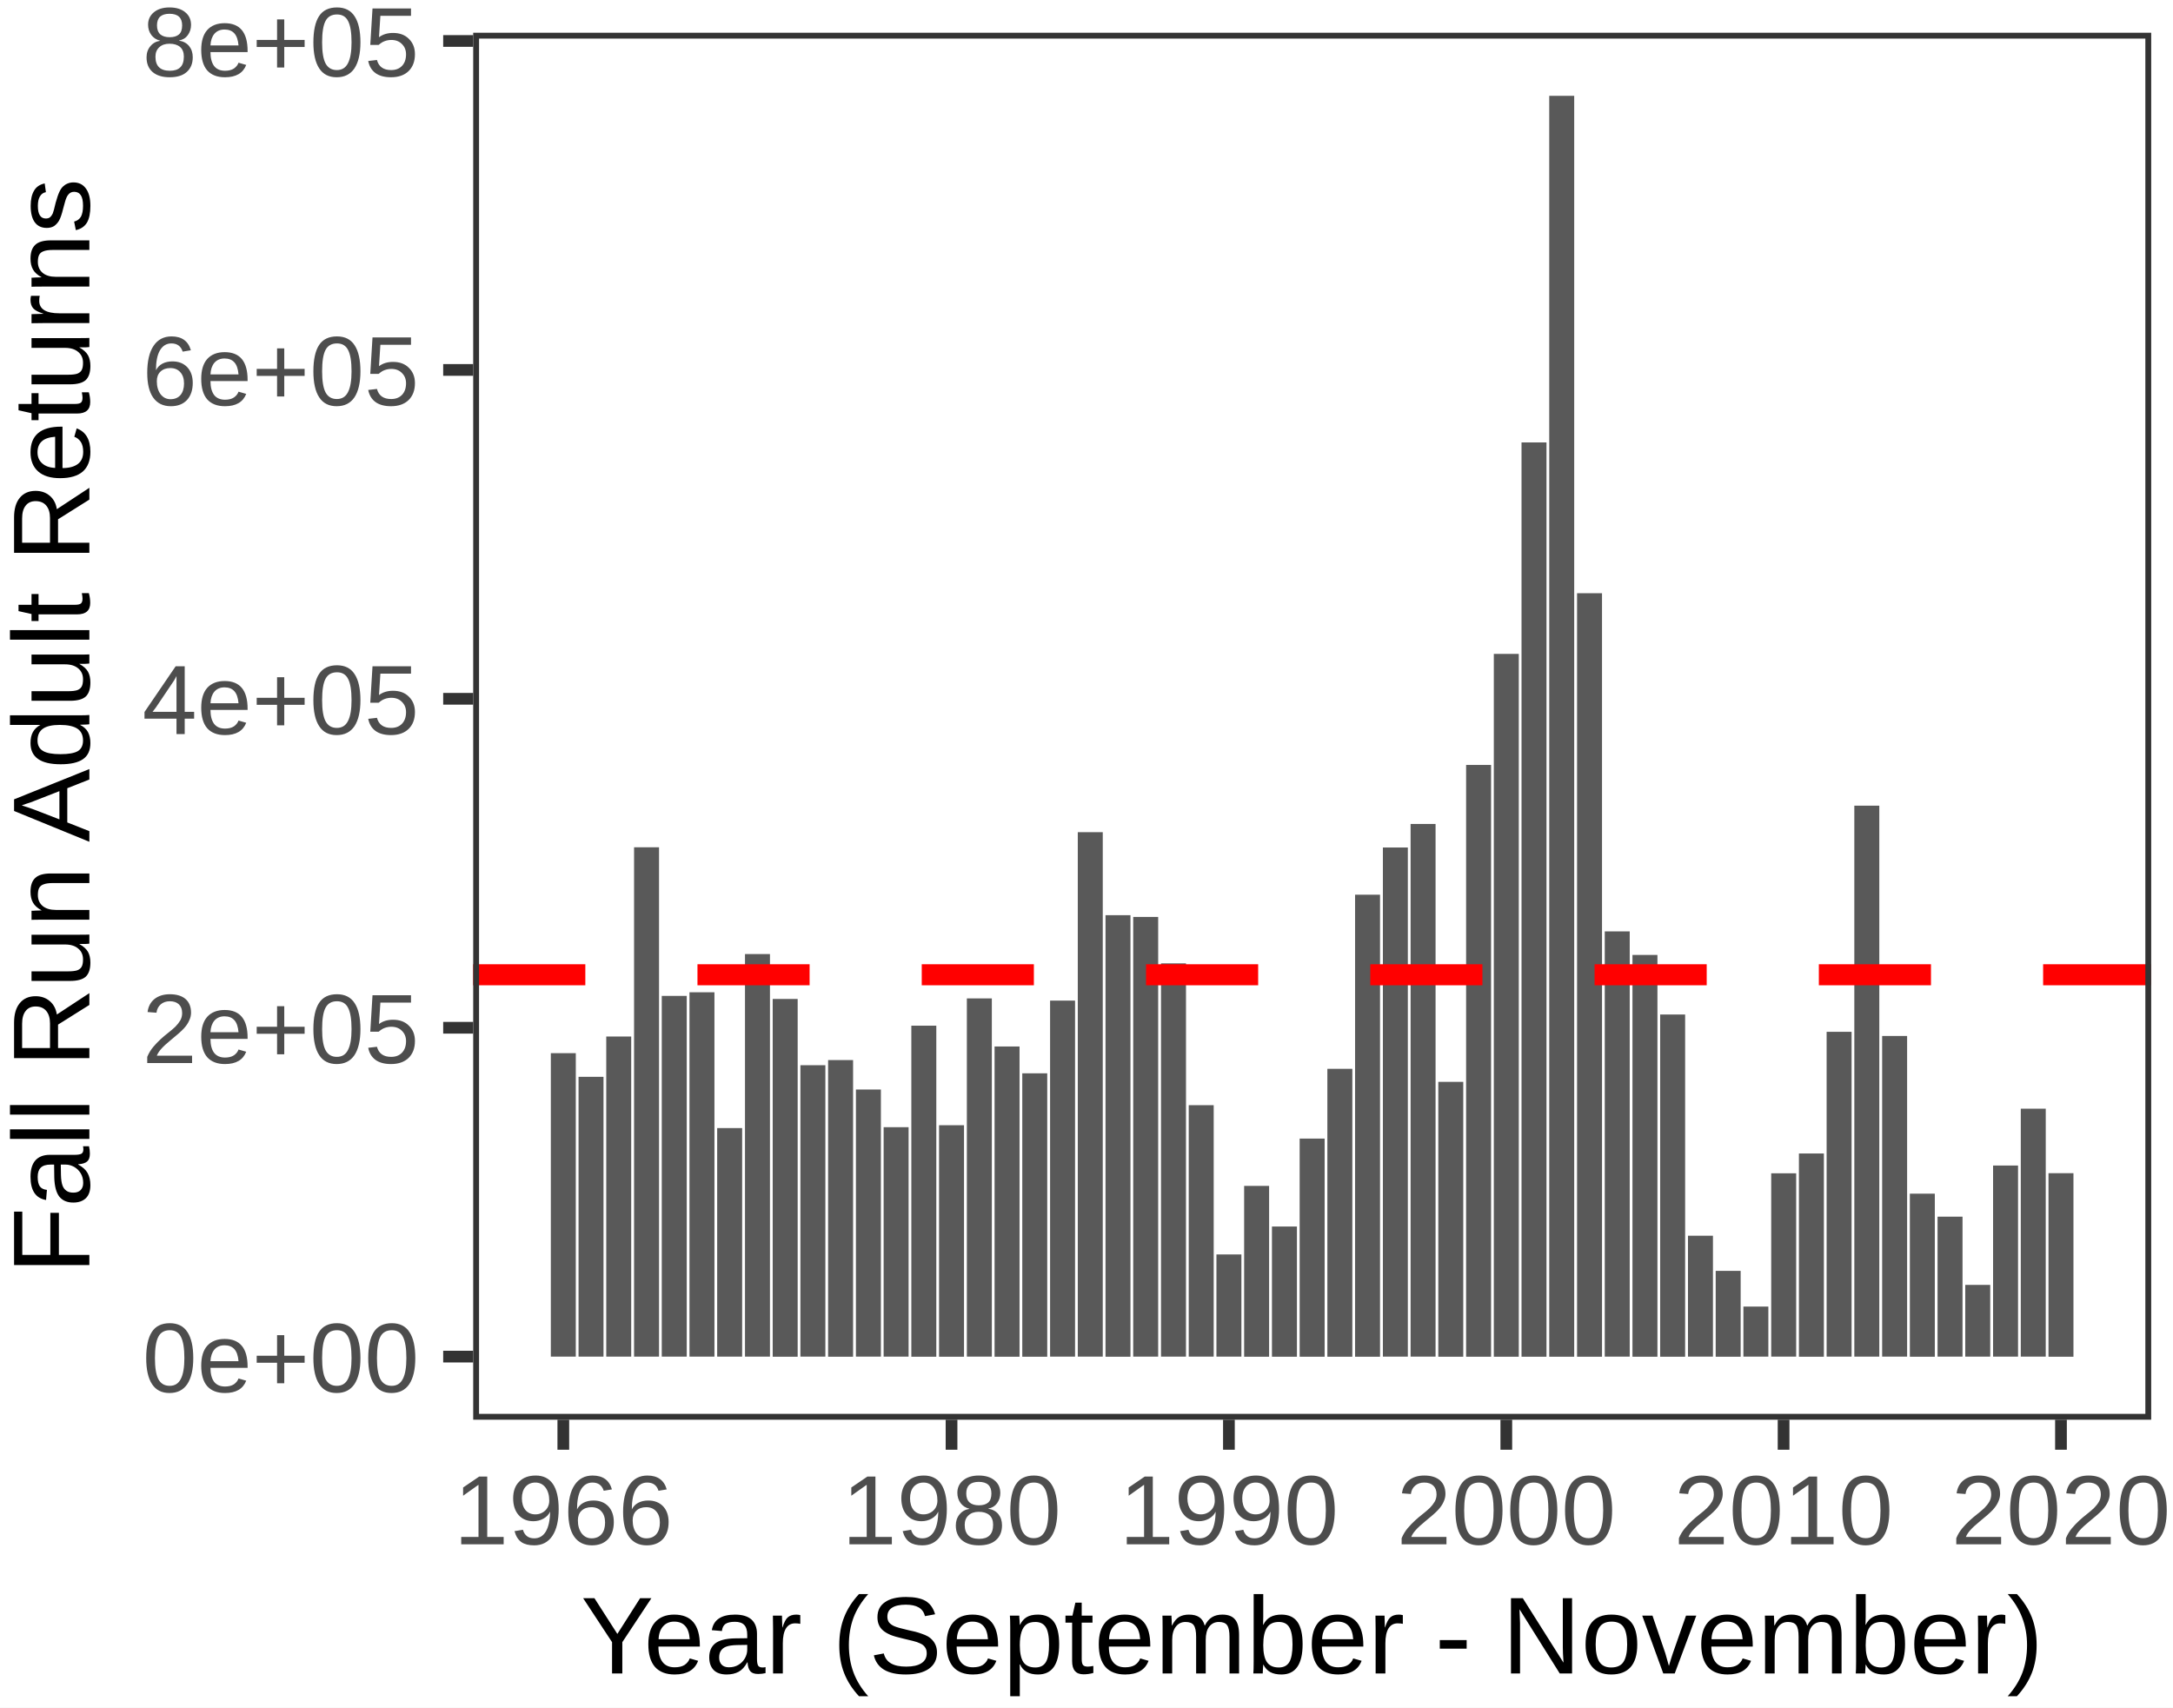
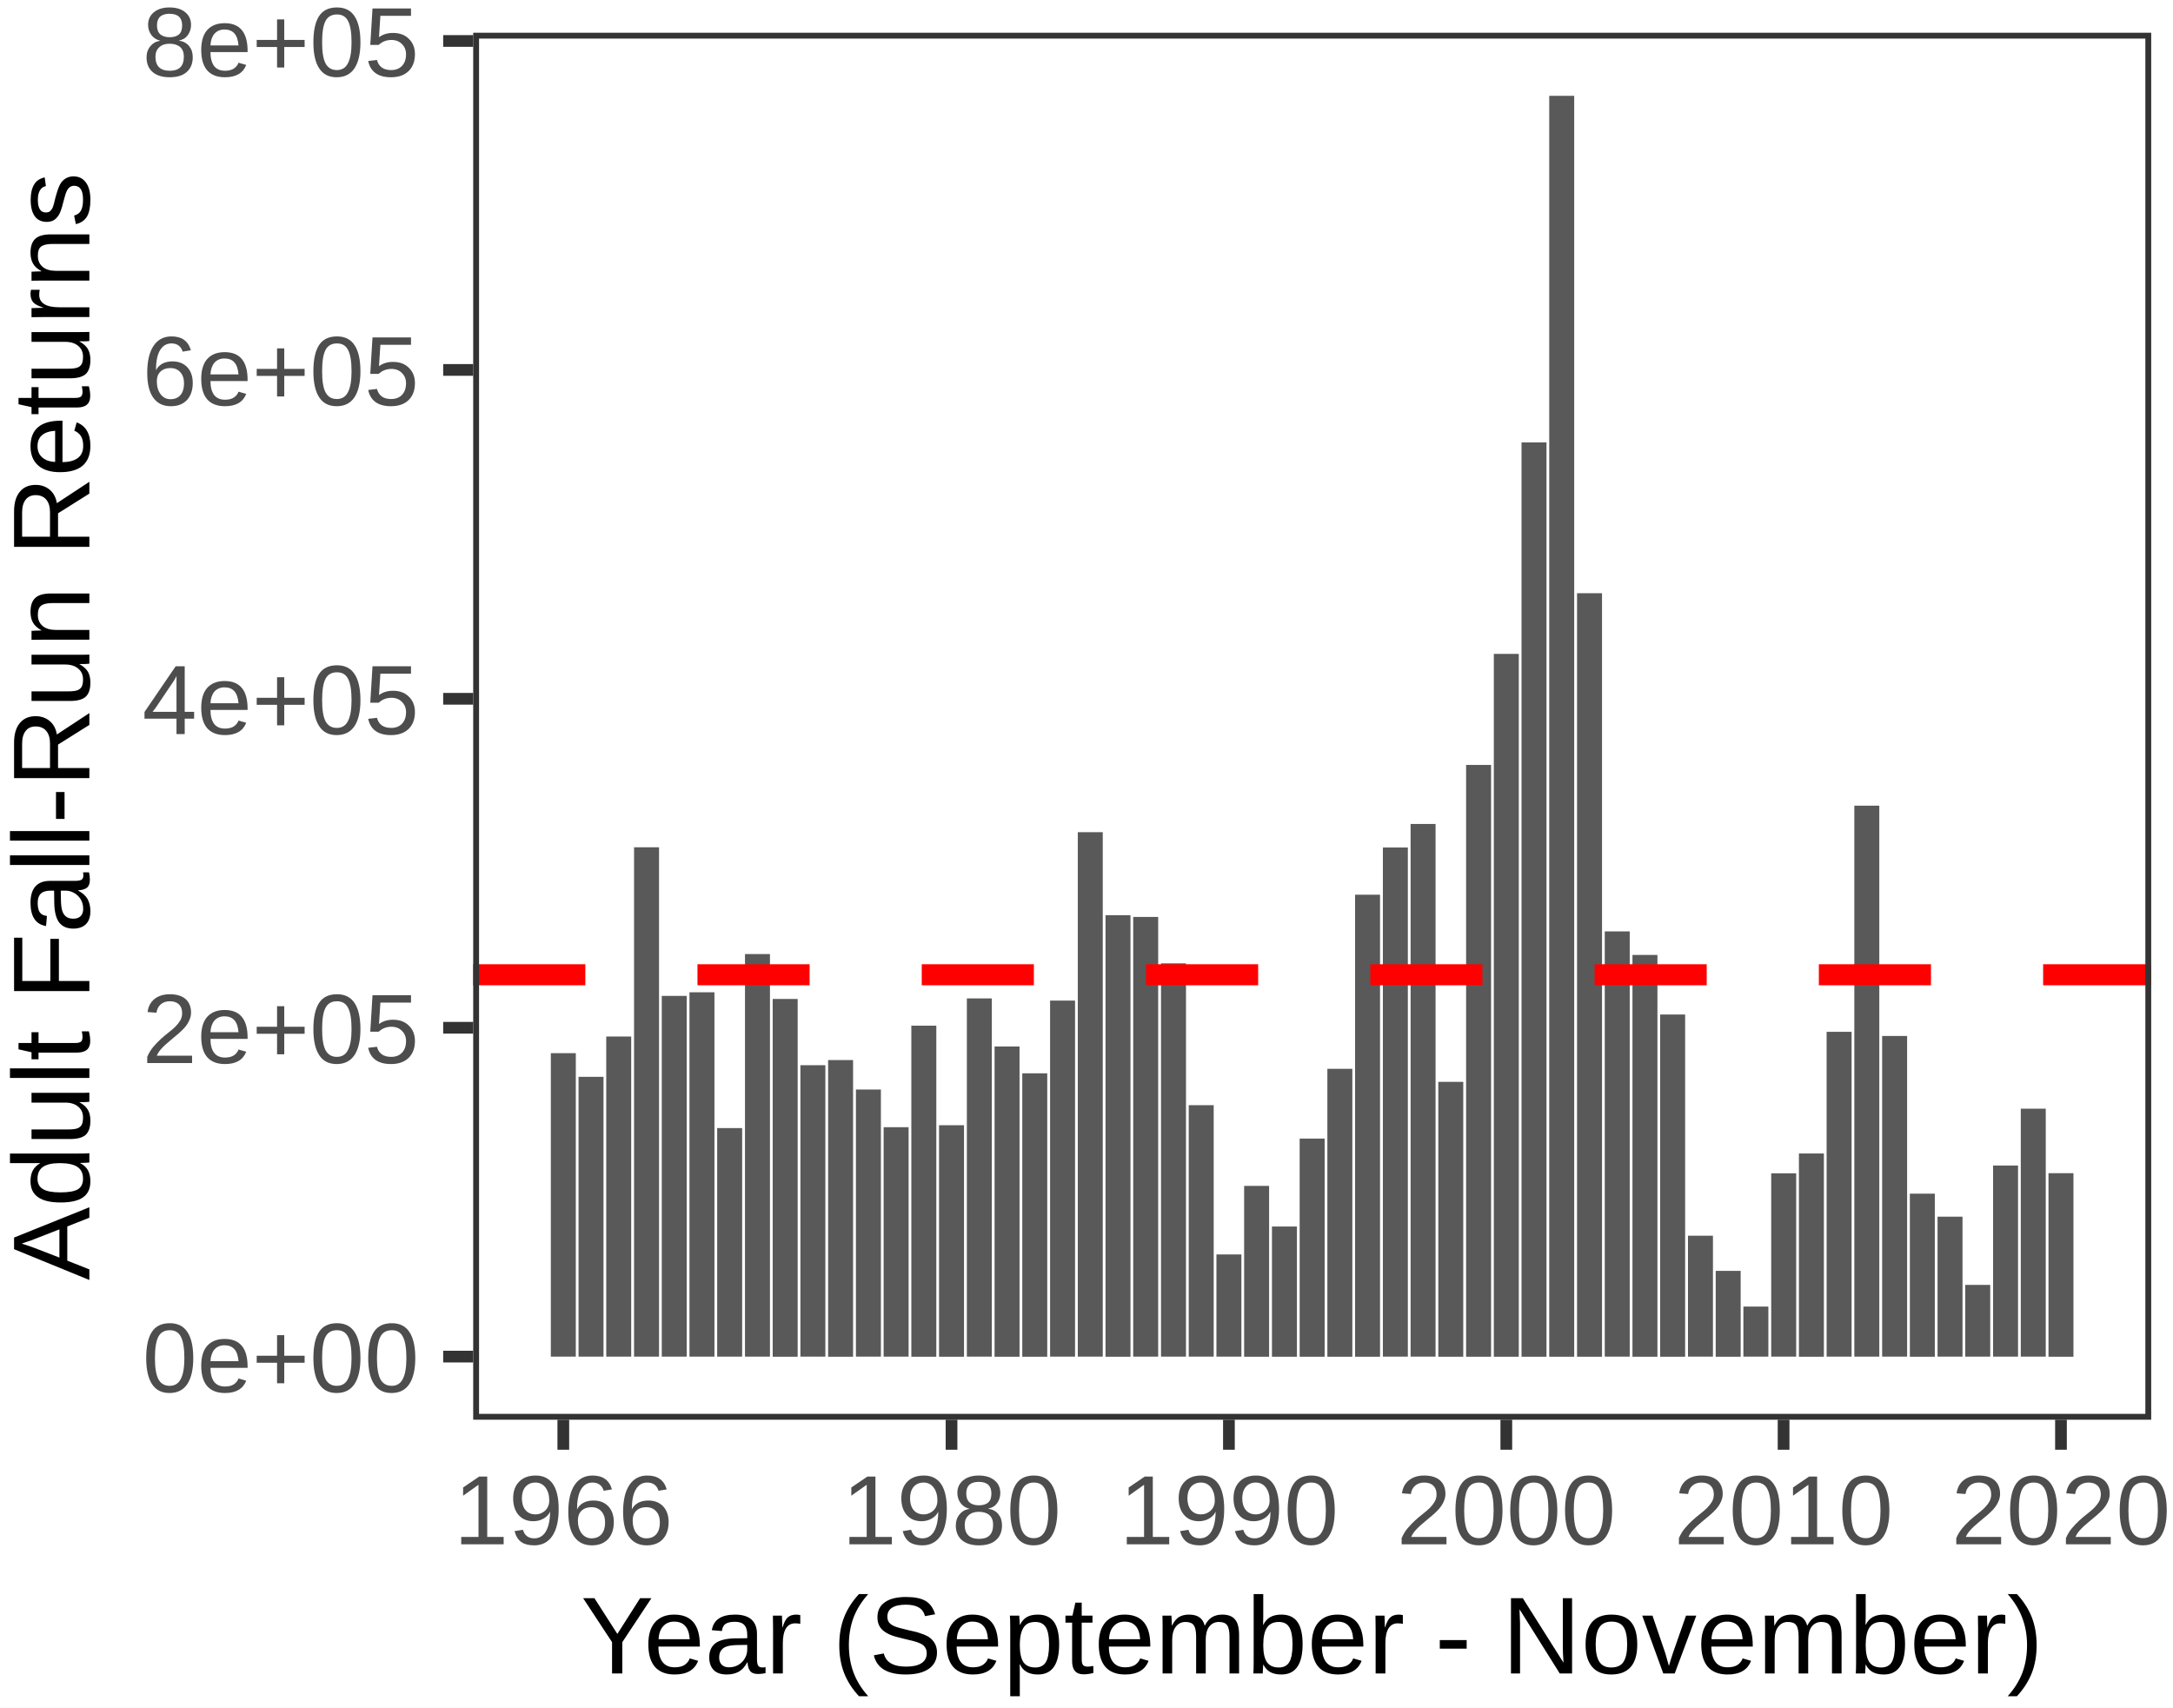
<svg xmlns="http://www.w3.org/2000/svg" class="svglite" width="198.43pt" height="155.91pt" viewBox="0 0 198.43 155.91">
  <defs>
    <style type="text/css">
    .svglite line, .svglite polyline, .svglite polygon, .svglite path, .svglite rect, .svglite circle {
      fill: none;
      stroke: #000000;
      stroke-linecap: round;
      stroke-linejoin: round;
      stroke-miterlimit: 10.00;
    }
  </style>
  </defs>
  <rect width="100%" height="100%" style="stroke: none; fill: #FFFFFF;" />
  <defs>
    <clipPath id="cpMC4wMHwxOTguNDN8MC4wMHwxNTUuOTE=">
      <rect x="0.00" y="0.00" width="198.43" height="155.91" />
    </clipPath>
  </defs>
  <g clip-path="url(#cpMC4wMHwxOTguNDN8MC4wMHwxNTUuOTE=)">
    <rect x="0.00" y="0.00" width="198.43" height="155.91" style="stroke-width: 1.07; stroke: #FFFFFF; fill: #FFFFFF;" />
  </g>
  <defs>
    <clipPath id="cpNDMuMjF8MTk2LjQzfDIuOTl8MTI5LjY0">
      <rect x="43.21" y="2.99" width="153.23" height="126.65" />
    </clipPath>
  </defs>
  <g clip-path="url(#cpNDMuMjF8MTk2LjQzfDIuOTl8MTI5LjY0)">
    <rect x="43.21" y="2.99" width="153.23" height="126.65" style="stroke-width: 1.07; stroke: none; fill: #FFFFFF;" />
    <rect x="187.06" y="107.13" width="2.28" height="16.76" style="stroke-width: 1.07; stroke: none; stroke-linecap: square; stroke-linejoin: miter; fill: #595959;" />
    <rect x="184.53" y="101.24" width="2.28" height="22.64" style="stroke-width: 1.07; stroke: none; stroke-linecap: square; stroke-linejoin: miter; fill: #595959;" />
    <rect x="182.00" y="106.43" width="2.28" height="17.45" style="stroke-width: 1.07; stroke: none; stroke-linecap: square; stroke-linejoin: miter; fill: #595959;" />
    <rect x="179.46" y="117.33" width="2.28" height="6.55" style="stroke-width: 1.07; stroke: none; stroke-linecap: square; stroke-linejoin: miter; fill: #595959;" />
    <rect x="176.93" y="111.10" width="2.28" height="12.78" style="stroke-width: 1.07; stroke: none; stroke-linecap: square; stroke-linejoin: miter; fill: #595959;" />
    <rect x="174.40" y="109.00" width="2.28" height="14.89" style="stroke-width: 1.07; stroke: none; stroke-linecap: square; stroke-linejoin: miter; fill: #595959;" />
    <rect x="171.87" y="94.60" width="2.28" height="29.28" style="stroke-width: 1.07; stroke: none; stroke-linecap: square; stroke-linejoin: miter; fill: #595959;" />
    <rect x="169.33" y="73.57" width="2.28" height="50.31" style="stroke-width: 1.07; stroke: none; stroke-linecap: square; stroke-linejoin: miter; fill: #595959;" />
    <rect x="166.80" y="94.22" width="2.28" height="29.66" style="stroke-width: 1.07; stroke: none; stroke-linecap: square; stroke-linejoin: miter; fill: #595959;" />
    <rect x="164.27" y="105.33" width="2.28" height="18.56" style="stroke-width: 1.07; stroke: none; stroke-linecap: square; stroke-linejoin: miter; fill: #595959;" />
    <rect x="161.74" y="107.14" width="2.28" height="16.74" style="stroke-width: 1.07; stroke: none; stroke-linecap: square; stroke-linejoin: miter; fill: #595959;" />
    <rect x="159.20" y="119.31" width="2.28" height="4.57" style="stroke-width: 1.07; stroke: none; stroke-linecap: square; stroke-linejoin: miter; fill: #595959;" />
    <rect x="156.67" y="116.05" width="2.28" height="7.84" style="stroke-width: 1.07; stroke: none; stroke-linecap: square; stroke-linejoin: miter; fill: #595959;" />
    <rect x="154.14" y="112.84" width="2.28" height="11.04" style="stroke-width: 1.07; stroke: none; stroke-linecap: square; stroke-linejoin: miter; fill: #595959;" />
    <rect x="151.60" y="92.64" width="2.28" height="31.25" style="stroke-width: 1.07; stroke: none; stroke-linecap: square; stroke-linejoin: miter; fill: #595959;" />
    <rect x="149.07" y="87.20" width="2.28" height="36.69" style="stroke-width: 1.07; stroke: none; stroke-linecap: square; stroke-linejoin: miter; fill: #595959;" />
    <rect x="146.54" y="85.05" width="2.28" height="38.83" style="stroke-width: 1.07; stroke: none; stroke-linecap: square; stroke-linejoin: miter; fill: #595959;" />
    <rect x="144.01" y="54.17" width="2.28" height="69.72" style="stroke-width: 1.07; stroke: none; stroke-linecap: square; stroke-linejoin: miter; fill: #595959;" />
    <rect x="141.47" y="8.75" width="2.28" height="115.14" style="stroke-width: 1.07; stroke: none; stroke-linecap: square; stroke-linejoin: miter; fill: #595959;" />
    <rect x="138.94" y="40.40" width="2.28" height="83.49" style="stroke-width: 1.07; stroke: none; stroke-linecap: square; stroke-linejoin: miter; fill: #595959;" />
    <rect x="136.41" y="59.71" width="2.28" height="64.18" style="stroke-width: 1.07; stroke: none; stroke-linecap: square; stroke-linejoin: miter; fill: #595959;" />
    <rect x="133.88" y="69.85" width="2.28" height="54.04" style="stroke-width: 1.07; stroke: none; stroke-linecap: square; stroke-linejoin: miter; fill: #595959;" />
    <rect x="131.34" y="98.79" width="2.28" height="25.10" style="stroke-width: 1.07; stroke: none; stroke-linecap: square; stroke-linejoin: miter; fill: #595959;" />
    <rect x="128.81" y="75.24" width="2.28" height="48.64" style="stroke-width: 1.07; stroke: none; stroke-linecap: square; stroke-linejoin: miter; fill: #595959;" />
    <rect x="126.28" y="77.39" width="2.28" height="46.49" style="stroke-width: 1.07; stroke: none; stroke-linecap: square; stroke-linejoin: miter; fill: #595959;" />
    <rect x="123.74" y="81.70" width="2.28" height="42.19" style="stroke-width: 1.07; stroke: none; stroke-linecap: square; stroke-linejoin: miter; fill: #595959;" />
    <rect x="121.21" y="97.60" width="2.28" height="26.29" style="stroke-width: 1.07; stroke: none; stroke-linecap: square; stroke-linejoin: miter; fill: #595959;" />
    <rect x="118.68" y="103.97" width="2.28" height="19.92" style="stroke-width: 1.07; stroke: none; stroke-linecap: square; stroke-linejoin: miter; fill: #595959;" />
    <rect x="116.15" y="112.00" width="2.28" height="11.89" style="stroke-width: 1.07; stroke: none; stroke-linecap: square; stroke-linejoin: miter; fill: #595959;" />
    <rect x="113.61" y="108.29" width="2.28" height="15.60" style="stroke-width: 1.07; stroke: none; stroke-linecap: square; stroke-linejoin: miter; fill: #595959;" />
    <rect x="111.08" y="114.55" width="2.28" height="9.33" style="stroke-width: 1.07; stroke: none; stroke-linecap: square; stroke-linejoin: miter; fill: #595959;" />
    <rect x="108.55" y="100.92" width="2.28" height="22.96" style="stroke-width: 1.07; stroke: none; stroke-linecap: square; stroke-linejoin: miter; fill: #595959;" />
    <rect x="106.02" y="87.97" width="2.28" height="35.91" style="stroke-width: 1.07; stroke: none; stroke-linecap: square; stroke-linejoin: miter; fill: #595959;" />
    <rect x="103.48" y="83.73" width="2.28" height="40.15" style="stroke-width: 1.07; stroke: none; stroke-linecap: square; stroke-linejoin: miter; fill: #595959;" />
    <rect x="100.95" y="83.57" width="2.28" height="40.32" style="stroke-width: 1.07; stroke: none; stroke-linecap: square; stroke-linejoin: miter; fill: #595959;" />
    <rect x="98.42" y="75.99" width="2.28" height="47.89" style="stroke-width: 1.07; stroke: none; stroke-linecap: square; stroke-linejoin: miter; fill: #595959;" />
    <rect x="95.89" y="91.37" width="2.28" height="32.51" style="stroke-width: 1.07; stroke: none; stroke-linecap: square; stroke-linejoin: miter; fill: #595959;" />
    <rect x="93.35" y="98.01" width="2.28" height="25.88" style="stroke-width: 1.07; stroke: none; stroke-linecap: square; stroke-linejoin: miter; fill: #595959;" />
    <rect x="90.82" y="95.56" width="2.28" height="28.33" style="stroke-width: 1.07; stroke: none; stroke-linecap: square; stroke-linejoin: miter; fill: #595959;" />
    <rect x="88.29" y="91.17" width="2.28" height="32.71" style="stroke-width: 1.07; stroke: none; stroke-linecap: square; stroke-linejoin: miter; fill: #595959;" />
    <rect x="85.75" y="102.75" width="2.28" height="21.14" style="stroke-width: 1.07; stroke: none; stroke-linecap: square; stroke-linejoin: miter; fill: #595959;" />
    <rect x="83.22" y="93.66" width="2.28" height="30.23" style="stroke-width: 1.07; stroke: none; stroke-linecap: square; stroke-linejoin: miter; fill: #595959;" />
    <rect x="80.69" y="102.93" width="2.28" height="20.95" style="stroke-width: 1.07; stroke: none; stroke-linecap: square; stroke-linejoin: miter; fill: #595959;" />
    <rect x="78.16" y="99.49" width="2.28" height="24.39" style="stroke-width: 1.07; stroke: none; stroke-linecap: square; stroke-linejoin: miter; fill: #595959;" />
    <rect x="75.62" y="96.80" width="2.28" height="27.09" style="stroke-width: 1.07; stroke: none; stroke-linecap: square; stroke-linejoin: miter; fill: #595959;" />
    <rect x="73.09" y="97.27" width="2.28" height="26.61" style="stroke-width: 1.07; stroke: none; stroke-linecap: square; stroke-linejoin: miter; fill: #595959;" />
    <rect x="70.56" y="91.22" width="2.28" height="32.67" style="stroke-width: 1.07; stroke: none; stroke-linecap: square; stroke-linejoin: miter; fill: #595959;" />
    <rect x="68.03" y="87.12" width="2.28" height="36.76" style="stroke-width: 1.07; stroke: none; stroke-linecap: square; stroke-linejoin: miter; fill: #595959;" />
    <rect x="65.49" y="103.01" width="2.28" height="20.87" style="stroke-width: 1.07; stroke: none; stroke-linecap: square; stroke-linejoin: miter; fill: #595959;" />
    <rect x="62.96" y="90.61" width="2.28" height="33.27" style="stroke-width: 1.07; stroke: none; stroke-linecap: square; stroke-linejoin: miter; fill: #595959;" />
    <rect x="60.43" y="90.94" width="2.28" height="32.94" style="stroke-width: 1.07; stroke: none; stroke-linecap: square; stroke-linejoin: miter; fill: #595959;" />
    <rect x="57.90" y="77.37" width="2.28" height="46.51" style="stroke-width: 1.07; stroke: none; stroke-linecap: square; stroke-linejoin: miter; fill: #595959;" />
    <rect x="55.36" y="94.65" width="2.28" height="29.23" style="stroke-width: 1.07; stroke: none; stroke-linecap: square; stroke-linejoin: miter; fill: #595959;" />
    <rect x="52.83" y="98.33" width="2.28" height="25.55" style="stroke-width: 1.07; stroke: none; stroke-linecap: square; stroke-linejoin: miter; fill: #595959;" />
    <rect x="50.30" y="96.17" width="2.28" height="27.71" style="stroke-width: 1.07; stroke: none; stroke-linecap: square; stroke-linejoin: miter; fill: #595959;" />
    <line x1="43.21" y1="89.01" x2="196.43" y2="89.01" style="stroke-width: 1.92; stroke: #FF0000; stroke-dasharray: 10.24,10.24; stroke-linecap: butt;" />
    <rect x="43.21" y="2.99" width="153.23" height="126.65" style="stroke-width: 1.07; stroke: #333333;" />
  </g>
  <g clip-path="url(#cpMC4wMHwxOTguNDN8MC4wMHwxNTUuOTE=)">
    <text x="38.27" y="127.11" text-anchor="end" style="font-size: 9.00px; fill: #4D4D4D; font-family: Arial;" textLength="25.27px" lengthAdjust="spacingAndGlyphs">0e+00</text>
    <text x="38.27" y="97.07" text-anchor="end" style="font-size: 9.00px; fill: #4D4D4D; font-family: Arial;" textLength="25.27px" lengthAdjust="spacingAndGlyphs">2e+05</text>
    <text x="38.27" y="67.03" text-anchor="end" style="font-size: 9.00px; fill: #4D4D4D; font-family: Arial;" textLength="25.27px" lengthAdjust="spacingAndGlyphs">4e+05</text>
    <text x="38.27" y="37.00" text-anchor="end" style="font-size: 9.00px; fill: #4D4D4D; font-family: Arial;" textLength="25.27px" lengthAdjust="spacingAndGlyphs">6e+05</text>
    <text x="38.27" y="6.96" text-anchor="end" style="font-size: 9.00px; fill: #4D4D4D; font-family: Arial;" textLength="25.27px" lengthAdjust="spacingAndGlyphs">8e+05</text>
    <polyline points="40.47,123.88 43.21,123.88 " style="stroke-width: 1.07; stroke: #333333; stroke-linecap: butt;" />
    <polyline points="40.47,93.85 43.21,93.85 " style="stroke-width: 1.07; stroke: #333333; stroke-linecap: butt;" />
    <polyline points="40.47,63.81 43.21,63.81 " style="stroke-width: 1.07; stroke: #333333; stroke-linecap: butt;" />
    <polyline points="40.47,33.78 43.21,33.78 " style="stroke-width: 1.07; stroke: #333333; stroke-linecap: butt;" />
    <polyline points="40.47,3.74 43.21,3.74 " style="stroke-width: 1.07; stroke: #333333; stroke-linecap: butt;" />
    <polyline points="51.44,132.38 51.44,129.64 " style="stroke-width: 1.07; stroke: #333333; stroke-linecap: butt;" />
    <polyline points="86.89,132.38 86.89,129.64 " style="stroke-width: 1.07; stroke: #333333; stroke-linecap: butt;" />
    <polyline points="112.22,132.38 112.22,129.64 " style="stroke-width: 1.07; stroke: #333333; stroke-linecap: butt;" />
    <polyline points="137.55,132.38 137.55,129.64 " style="stroke-width: 1.07; stroke: #333333; stroke-linecap: butt;" />
    <polyline points="162.87,132.38 162.87,129.64 " style="stroke-width: 1.07; stroke: #333333; stroke-linecap: butt;" />
    <polyline points="188.20,132.38 188.20,129.64 " style="stroke-width: 1.07; stroke: #333333; stroke-linecap: butt;" />
    <text x="51.44" y="141.02" text-anchor="middle" style="font-size: 9.00px; fill: #4D4D4D; font-family: Arial;" textLength="20.02px" lengthAdjust="spacingAndGlyphs">1966</text>
    <text x="86.89" y="141.02" text-anchor="middle" style="font-size: 9.00px; fill: #4D4D4D; font-family: Arial;" textLength="20.02px" lengthAdjust="spacingAndGlyphs">1980</text>
    <text x="112.22" y="141.02" text-anchor="middle" style="font-size: 9.00px; fill: #4D4D4D; font-family: Arial;" textLength="20.02px" lengthAdjust="spacingAndGlyphs">1990</text>
    <text x="137.55" y="141.02" text-anchor="middle" style="font-size: 9.00px; fill: #4D4D4D; font-family: Arial;" textLength="20.02px" lengthAdjust="spacingAndGlyphs">2000</text>
    <text x="162.87" y="141.02" text-anchor="middle" style="font-size: 9.00px; fill: #4D4D4D; font-family: Arial;" textLength="20.02px" lengthAdjust="spacingAndGlyphs">2010</text>
    <text x="188.20" y="141.02" text-anchor="middle" style="font-size: 9.00px; fill: #4D4D4D; font-family: Arial;" textLength="20.02px" lengthAdjust="spacingAndGlyphs">2020</text>
    <text x="119.82" y="152.81" text-anchor="middle" style="font-size: 10.00px; font-family: Arial;" textLength="133.65px" lengthAdjust="spacingAndGlyphs">Year (September - November)</text>
-     <text transform="translate(8.16,66.32) rotate(-90)" text-anchor="middle" style="font-size: 10.00px; font-family: Arial;" textLength="100.09px" lengthAdjust="spacingAndGlyphs">Fall Run Adult Returns</text>
+     <text transform="translate(8.16,66.32) rotate(-90)" text-anchor="middle" style="font-size: 10.00px; font-family: Arial;" textLength="101.20px" lengthAdjust="spacingAndGlyphs">Adult Fall-Run Returns</text>
  </g>
</svg>
